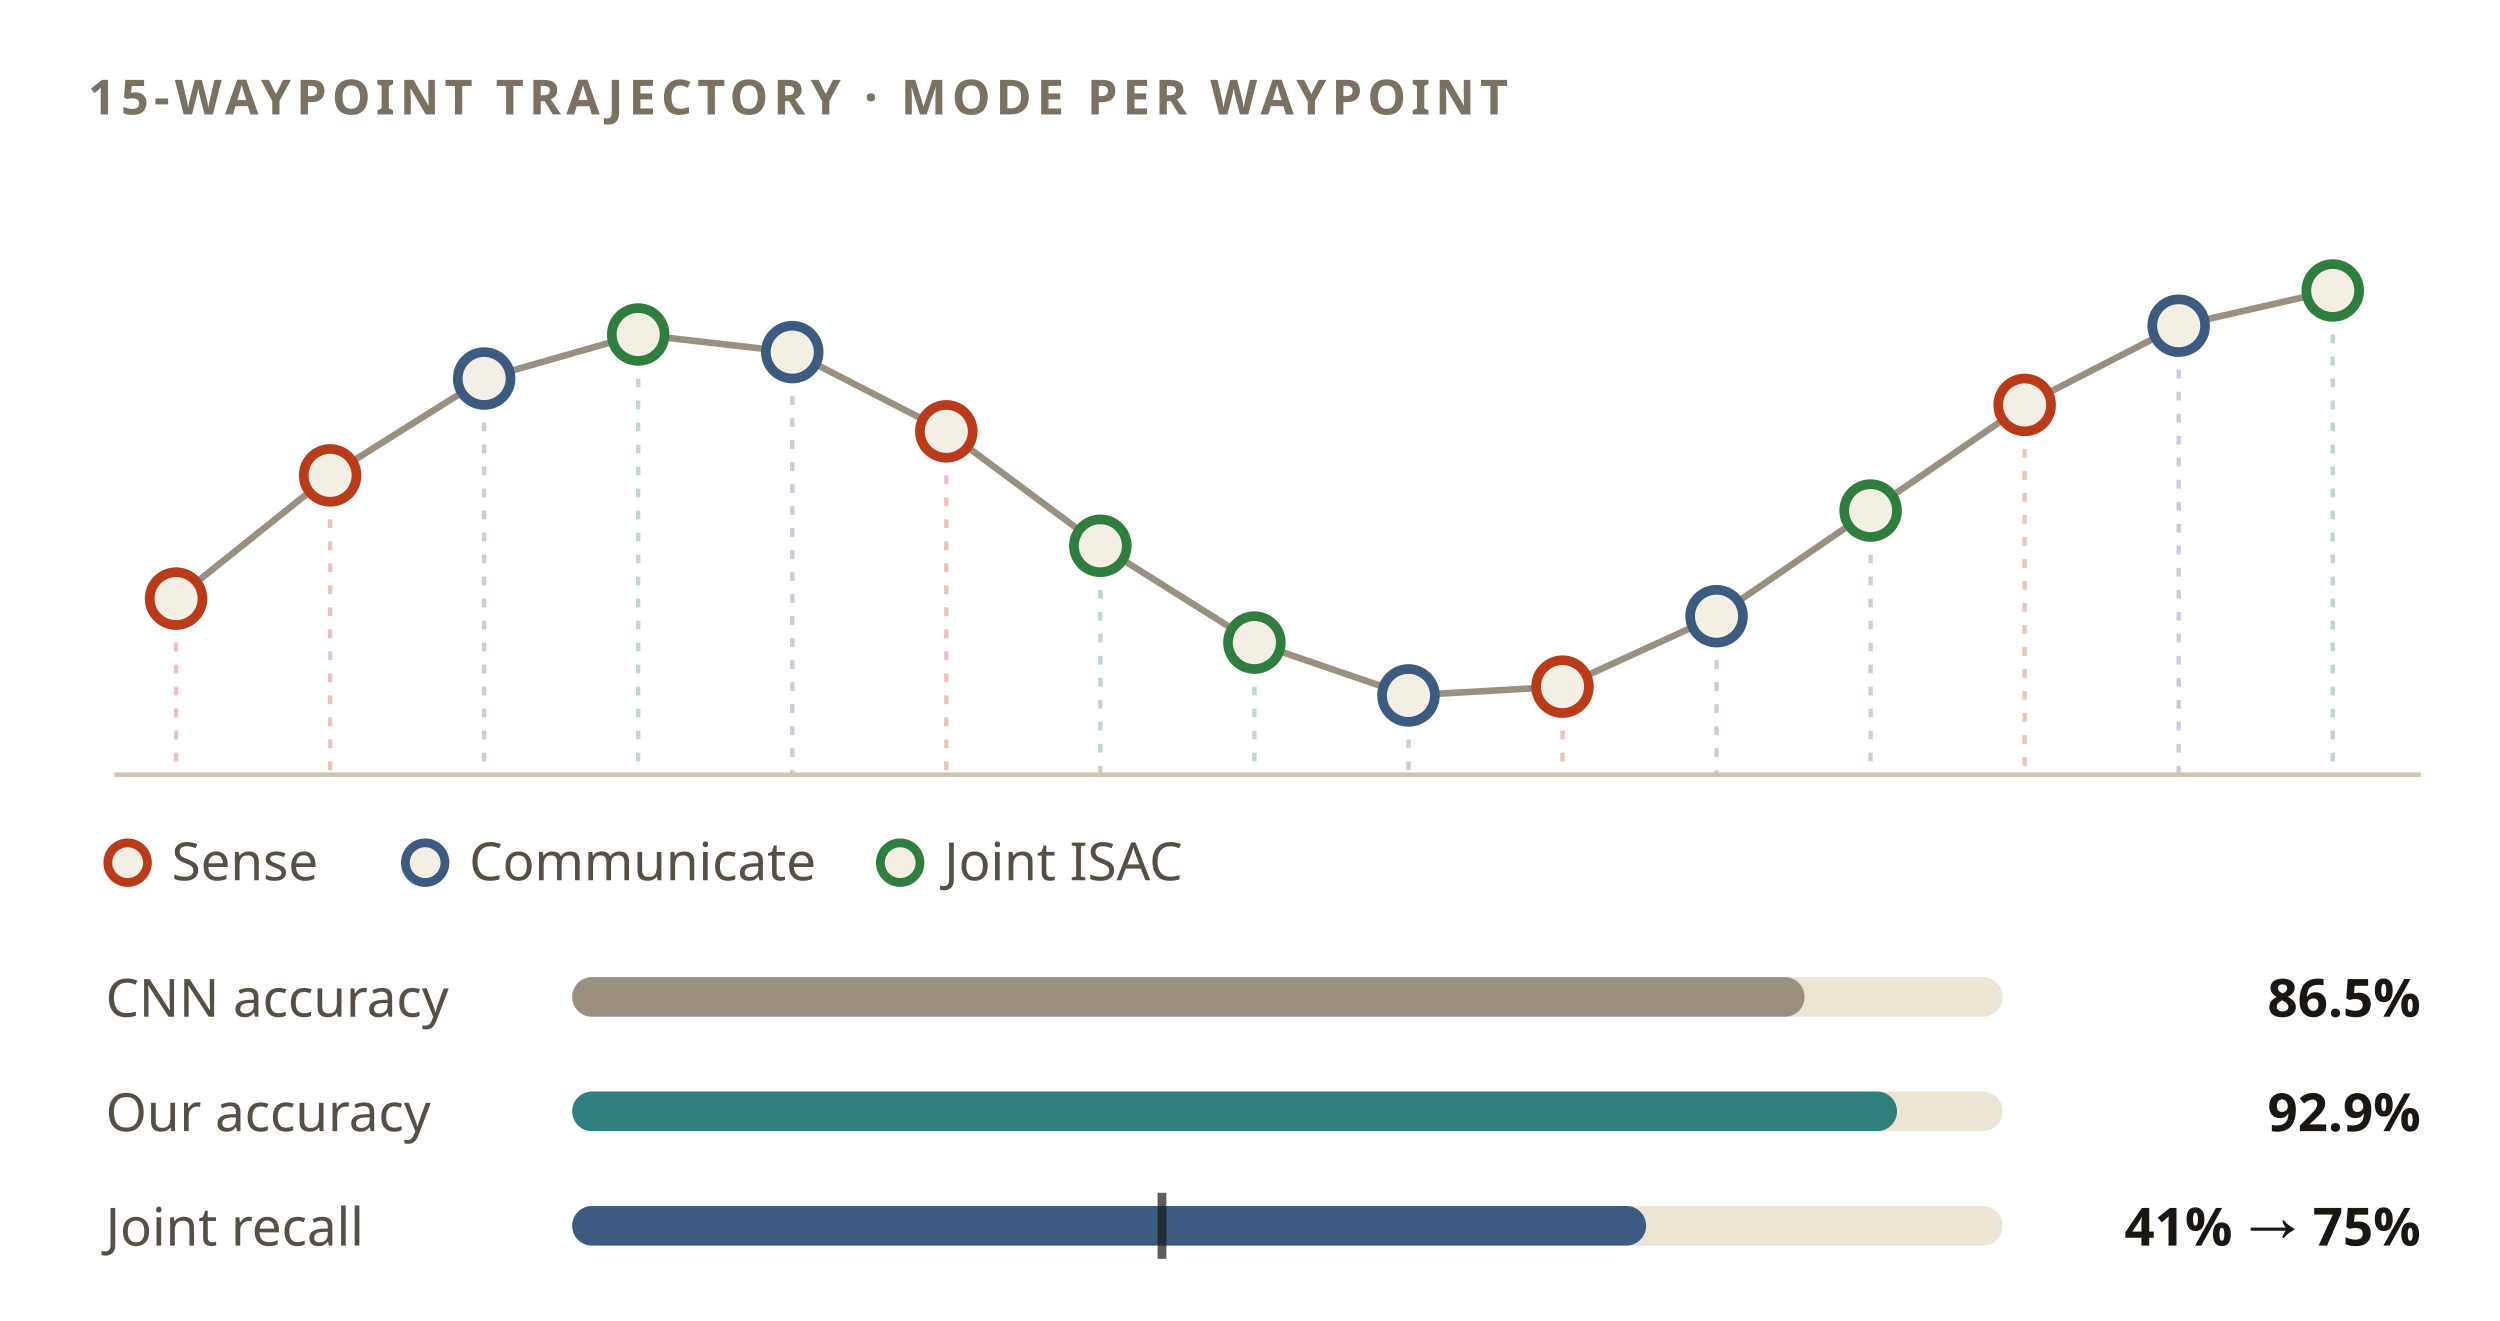
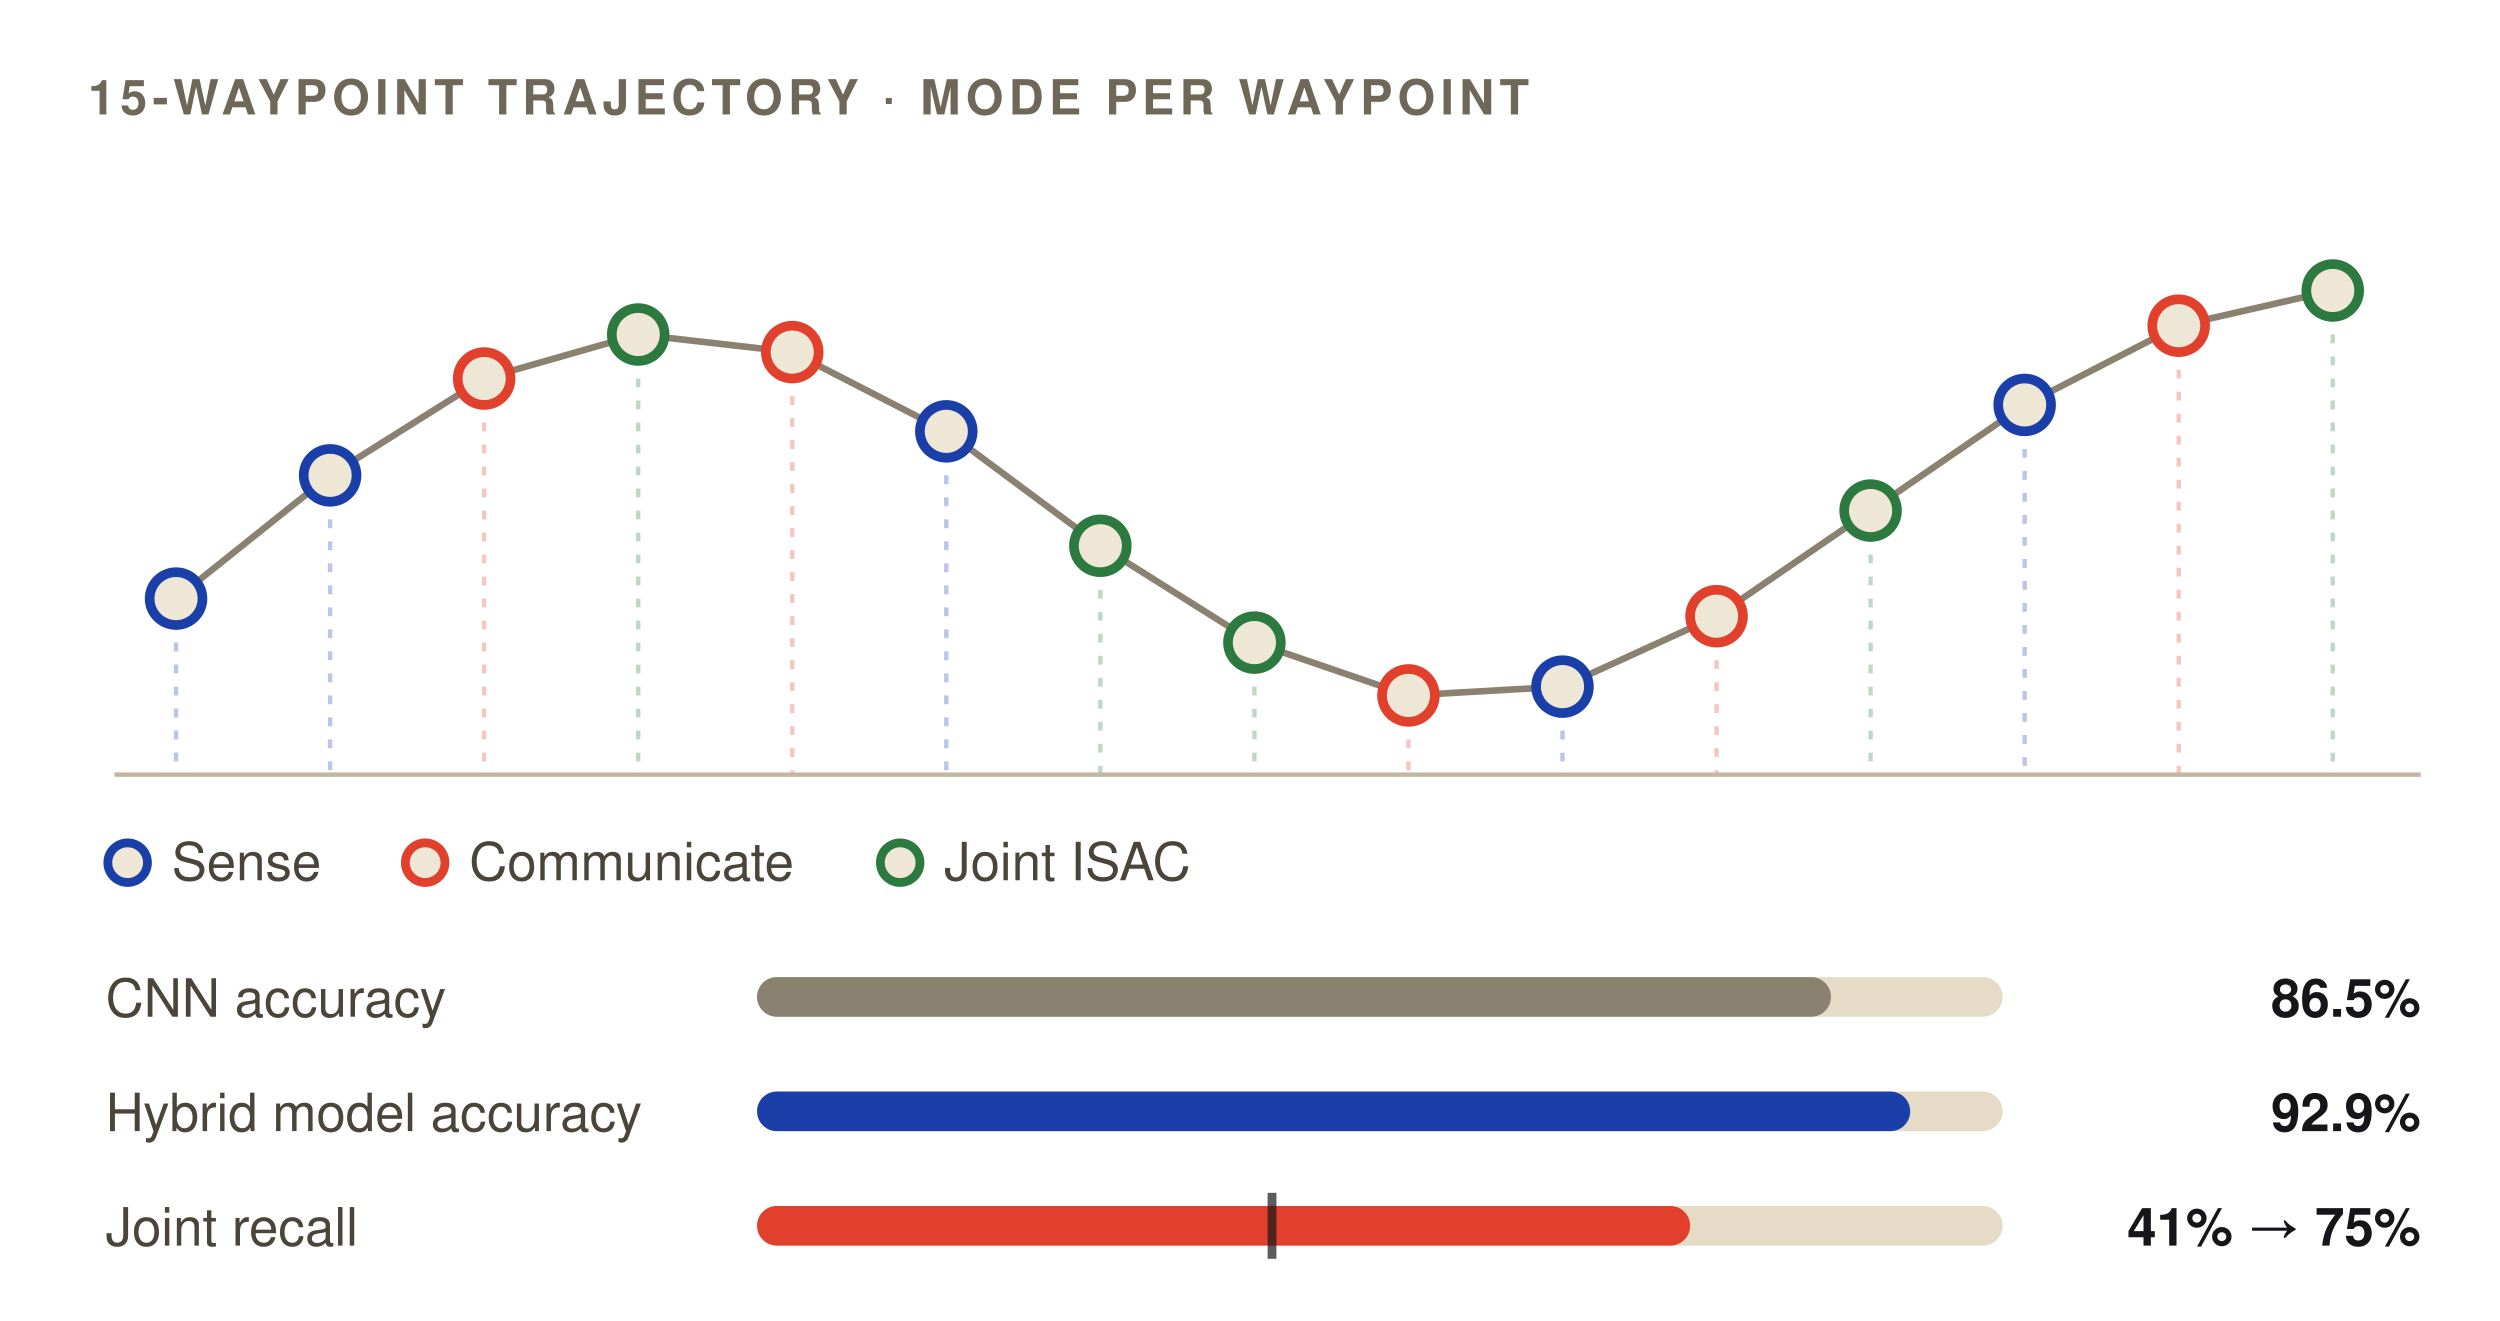
<svg xmlns="http://www.w3.org/2000/svg" width="568" height="300" viewBox="600 32 568 300">
  <style>
- .s{font-family:-apple-system,BlinkMacSystemFont,'Segoe UI','Noto Sans',Helvetica,Arial,sans-serif}
+ .s{font-family:"Segoe UI",Helvetica,Arial,sans-serif}
@keyframes fade{from{opacity:0;transform:translateY(6px)}to{opacity:1;transform:none}}
@keyframes pulse{0%,100%{opacity:.25}50%{opacity:.9}}
.fade{}
.pulse{animation:pulse 2.6s ease-in-out infinite}
</style>
  <defs>
    <marker id="ar" viewBox="0 0 10 10" refX="8" refY="5" markerWidth="6" markerHeight="6" orient="auto">
-       <path d="M0 1L9 5L0 9z" fill="#9a9082" />
+       <path d="M0 1L9 5L0 9z" fill="#8a8170" />
    </marker>
  </defs>
-   <text x="620" y="58" class="s" font-size="11" fill="#7a7163" text-anchor="start" font-weight="600" letter-spacing="1.2">15-WAYPOINT TRAJECTORY  ·  MODE PER WAYPOINT</text>
-   <path d="M640 168 L675 140 L710 118 L745 108 L780 112 L815 130 L850 156 L885 178 L920 190 L955 188 L990 172 L1025 148 L1060 124 L1095 106 L1130 98" fill="none" stroke="#9a9082" stroke-width="1.5" />
-   <line x1="640" y1="168" x2="640" y2="208" stroke="#b93b19" stroke-opacity=".3" stroke-dasharray="2 3" />
-   <circle cx="640" cy="168" r="6" fill="#f4efe4" stroke="#b93b19" stroke-width="2.2" />
-   <line x1="675" y1="140" x2="675" y2="208" stroke="#b93b19" stroke-opacity=".3" stroke-dasharray="2 3" />
-   <circle cx="675" cy="140" r="6" fill="#f4efe4" stroke="#b93b19" stroke-width="2.2" />
-   <line x1="710" y1="118" x2="710" y2="208" stroke="#3d5a80" stroke-opacity=".3" stroke-dasharray="2 3" />
-   <circle cx="710" cy="118" r="6" fill="#f4efe4" stroke="#3d5a80" stroke-width="2.2" />
-   <line x1="745" y1="108" x2="745" y2="208" stroke="#2f7d3f" stroke-opacity=".3" stroke-dasharray="2 3" />
-   <circle cx="745" cy="108" r="6" fill="#f4efe4" stroke="#2f7d3f" stroke-width="2.2" />
-   <line x1="780" y1="112" x2="780" y2="208" stroke="#3d5a80" stroke-opacity=".3" stroke-dasharray="2 3" />
-   <circle cx="780" cy="112" r="6" fill="#f4efe4" stroke="#3d5a80" stroke-width="2.2" />
-   <line x1="815" y1="130" x2="815" y2="208" stroke="#b93b19" stroke-opacity=".3" stroke-dasharray="2 3" />
-   <circle cx="815" cy="130" r="6" fill="#f4efe4" stroke="#b93b19" stroke-width="2.2" />
-   <line x1="850" y1="156" x2="850" y2="208" stroke="#2f7d3f" stroke-opacity=".3" stroke-dasharray="2 3" />
-   <circle cx="850" cy="156" r="6" fill="#f4efe4" stroke="#2f7d3f" stroke-width="2.2" />
-   <line x1="885" y1="178" x2="885" y2="208" stroke="#2f7d3f" stroke-opacity=".3" stroke-dasharray="2 3" />
-   <circle cx="885" cy="178" r="6" fill="#f4efe4" stroke="#2f7d3f" stroke-width="2.2" />
-   <line x1="920" y1="190" x2="920" y2="208" stroke="#3d5a80" stroke-opacity=".3" stroke-dasharray="2 3" />
-   <circle cx="920" cy="190" r="6" fill="#f4efe4" stroke="#3d5a80" stroke-width="2.2" />
-   <line x1="955" y1="188" x2="955" y2="208" stroke="#b93b19" stroke-opacity=".3" stroke-dasharray="2 3" />
-   <circle cx="955" cy="188" r="6" fill="#f4efe4" stroke="#b93b19" stroke-width="2.2" />
-   <line x1="990" y1="172" x2="990" y2="208" stroke="#3d5a80" stroke-opacity=".3" stroke-dasharray="2 3" />
-   <circle cx="990" cy="172" r="6" fill="#f4efe4" stroke="#3d5a80" stroke-width="2.2" />
-   <line x1="1025" y1="148" x2="1025" y2="208" stroke="#2f7d3f" stroke-opacity=".3" stroke-dasharray="2 3" />
-   <circle cx="1025" cy="148" r="6" fill="#f4efe4" stroke="#2f7d3f" stroke-width="2.2" />
-   <line x1="1060" y1="124" x2="1060" y2="208" stroke="#b93b19" stroke-opacity=".3" stroke-dasharray="2 3" />
-   <circle cx="1060" cy="124" r="6" fill="#f4efe4" stroke="#b93b19" stroke-width="2.2" />
-   <line x1="1095" y1="106" x2="1095" y2="208" stroke="#3d5a80" stroke-opacity=".3" stroke-dasharray="2 3" />
-   <circle cx="1095" cy="106" r="6" fill="#f4efe4" stroke="#3d5a80" stroke-width="2.2" />
-   <line x1="1130" y1="98" x2="1130" y2="208" stroke="#2f7d3f" stroke-opacity=".3" stroke-dasharray="2 3" />
-   <circle cx="1130" cy="98" r="6" fill="#f4efe4" stroke="#2f7d3f" stroke-width="2.2" />
-   <path d="M626 208H1150" stroke="#cfc4ae" />
-   <circle r="4.5" fill="#1a1712">
+   <text x="620" y="58" class="s" font-size="11" fill="#6f6858" text-anchor="start" font-weight="600" letter-spacing="1.2">15-WAYPOINT TRAJECTORY  ·  MODE PER WAYPOINT</text>
+   <path d="M640 168 L675 140 L710 118 L745 108 L780 112 L815 130 L850 156 L885 178 L920 190 L955 188 L990 172 L1025 148 L1060 124 L1095 106 L1130 98" fill="none" stroke="#8a8170" stroke-width="1.5" />
+   <line x1="640" y1="168" x2="640" y2="208" stroke="#1b3fa8" stroke-opacity=".3" stroke-dasharray="2 3" />
+   <circle cx="640" cy="168" r="6" fill="#efe7d6" stroke="#1b3fa8" stroke-width="2.2" />
+   <line x1="675" y1="140" x2="675" y2="208" stroke="#1b3fa8" stroke-opacity=".3" stroke-dasharray="2 3" />
+   <circle cx="675" cy="140" r="6" fill="#efe7d6" stroke="#1b3fa8" stroke-width="2.2" />
+   <line x1="710" y1="118" x2="710" y2="208" stroke="#e0402c" stroke-opacity=".3" stroke-dasharray="2 3" />
+   <circle cx="710" cy="118" r="6" fill="#efe7d6" stroke="#e0402c" stroke-width="2.2" />
+   <line x1="745" y1="108" x2="745" y2="208" stroke="#2c7a3f" stroke-opacity=".3" stroke-dasharray="2 3" />
+   <circle cx="745" cy="108" r="6" fill="#efe7d6" stroke="#2c7a3f" stroke-width="2.2" />
+   <line x1="780" y1="112" x2="780" y2="208" stroke="#e0402c" stroke-opacity=".3" stroke-dasharray="2 3" />
+   <circle cx="780" cy="112" r="6" fill="#efe7d6" stroke="#e0402c" stroke-width="2.2" />
+   <line x1="815" y1="130" x2="815" y2="208" stroke="#1b3fa8" stroke-opacity=".3" stroke-dasharray="2 3" />
+   <circle cx="815" cy="130" r="6" fill="#efe7d6" stroke="#1b3fa8" stroke-width="2.2" />
+   <line x1="850" y1="156" x2="850" y2="208" stroke="#2c7a3f" stroke-opacity=".3" stroke-dasharray="2 3" />
+   <circle cx="850" cy="156" r="6" fill="#efe7d6" stroke="#2c7a3f" stroke-width="2.2" />
+   <line x1="885" y1="178" x2="885" y2="208" stroke="#2c7a3f" stroke-opacity=".3" stroke-dasharray="2 3" />
+   <circle cx="885" cy="178" r="6" fill="#efe7d6" stroke="#2c7a3f" stroke-width="2.2" />
+   <line x1="920" y1="190" x2="920" y2="208" stroke="#e0402c" stroke-opacity=".3" stroke-dasharray="2 3" />
+   <circle cx="920" cy="190" r="6" fill="#efe7d6" stroke="#e0402c" stroke-width="2.2" />
+   <line x1="955" y1="188" x2="955" y2="208" stroke="#1b3fa8" stroke-opacity=".3" stroke-dasharray="2 3" />
+   <circle cx="955" cy="188" r="6" fill="#efe7d6" stroke="#1b3fa8" stroke-width="2.2" />
+   <line x1="990" y1="172" x2="990" y2="208" stroke="#e0402c" stroke-opacity=".3" stroke-dasharray="2 3" />
+   <circle cx="990" cy="172" r="6" fill="#efe7d6" stroke="#e0402c" stroke-width="2.2" />
+   <line x1="1025" y1="148" x2="1025" y2="208" stroke="#2c7a3f" stroke-opacity=".3" stroke-dasharray="2 3" />
+   <circle cx="1025" cy="148" r="6" fill="#efe7d6" stroke="#2c7a3f" stroke-width="2.2" />
+   <line x1="1060" y1="124" x2="1060" y2="208" stroke="#1b3fa8" stroke-opacity=".3" stroke-dasharray="2 3" />
+   <circle cx="1060" cy="124" r="6" fill="#efe7d6" stroke="#1b3fa8" stroke-width="2.2" />
+   <line x1="1095" y1="106" x2="1095" y2="208" stroke="#e0402c" stroke-opacity=".3" stroke-dasharray="2 3" />
+   <circle cx="1095" cy="106" r="6" fill="#efe7d6" stroke="#e0402c" stroke-width="2.2" />
+   <line x1="1130" y1="98" x2="1130" y2="208" stroke="#2c7a3f" stroke-opacity=".3" stroke-dasharray="2 3" />
+   <circle cx="1130" cy="98" r="6" fill="#efe7d6" stroke="#2c7a3f" stroke-width="2.2" />
+   <path d="M626 208H1150" stroke="#c4b79e" />
+   <circle r="4.5" fill="#16151a">
    <animateMotion dur="9s" repeatCount="indefinite" path="M640 168 L675 140 L710 118 L745 108 L780 112 L815 130 L850 156 L885 178 L920 190 L955 188 L990 172 L1025 148 L1060 124 L1095 106 L1130 98" />
  </circle>
-   <circle cx="629" cy="228" r="4.5" fill="#f4efe4" stroke="#b93b19" stroke-width="2" />
-   <text x="639" y="232" class="s" font-size="12" fill="#564f45" text-anchor="start" font-weight="500" letter-spacing="0">Sense</text>
-   <circle cx="696.6" cy="228" r="4.5" fill="#f4efe4" stroke="#3d5a80" stroke-width="2" />
-   <text x="706.6" y="232" class="s" font-size="12" fill="#564f45" text-anchor="start" font-weight="500" letter-spacing="0">Communicate</text>
-   <circle cx="804.52" cy="228" r="4.5" fill="#f4efe4" stroke="#2f7d3f" stroke-width="2" />
-   <text x="814.52" y="232" class="s" font-size="12" fill="#564f45" text-anchor="start" font-weight="500" letter-spacing="0">Joint ISAC</text>
-   <text x="624" y="263" class="s" font-size="12" fill="#564f45" text-anchor="start" font-weight="500" letter-spacing="0">CNN accuracy</text>
-   <rect x="730" y="254" width="325" height="9" rx="4.5" fill="#ece5d6" />
-   <rect x="730" y="254" width="280" height="9" rx="4.5" fill="#9a9082">
-     <animate attributeName="width" from="0" to="280" begin="0.30s" dur="1.2s" fill="freeze" calcMode="spline" keySplines=".2 .7 .2 1" keyTimes="0;1" />
+   <circle cx="629" cy="228" r="4.5" fill="#efe7d6" stroke="#1b3fa8" stroke-width="2" />
+   <text x="639" y="232" class="s" font-size="12" fill="#4a4439" text-anchor="start" font-weight="500" letter-spacing="0">Sense</text>
+   <circle cx="696.6" cy="228" r="4.5" fill="#efe7d6" stroke="#e0402c" stroke-width="2" />
+   <text x="706.6" y="232" class="s" font-size="12" fill="#4a4439" text-anchor="start" font-weight="500" letter-spacing="0">Communicate</text>
+   <circle cx="804.52" cy="228" r="4.5" fill="#efe7d6" stroke="#2c7a3f" stroke-width="2" />
+   <text x="814.52" y="232" class="s" font-size="12" fill="#4a4439" text-anchor="start" font-weight="500" letter-spacing="0">Joint ISAC</text>
+   <text x="624" y="263" class="s" font-size="12" fill="#4a4439" text-anchor="start" font-weight="500" letter-spacing="0">CNN accuracy</text>
+   <rect x="772" y="254" width="283" height="9" rx="4.5" fill="#e5dbc6" />
+   <rect x="772" y="254" width="244" height="9" rx="4.5" fill="#8a8170">
+     <animate attributeName="width" from="0" to="244" begin="0.30s" dur="1.2s" fill="freeze" calcMode="spline" keySplines=".2 .7 .2 1" keyTimes="0;1" />
  </rect>
-   <text x="1150" y="263" class="s" font-size="12" fill="#1a1712" text-anchor="end" font-weight="600" letter-spacing="0">86.5%</text>
-   <text x="624" y="289" class="s" font-size="12" fill="#564f45" text-anchor="start" font-weight="500" letter-spacing="0">Our accuracy</text>
-   <rect x="730" y="280" width="325" height="9" rx="4.5" fill="#ece5d6" />
-   <rect x="730" y="280" width="301" height="9" rx="4.5" fill="#2f7f7a">
-     <animate attributeName="width" from="0" to="301" begin="0.55s" dur="1.2s" fill="freeze" calcMode="spline" keySplines=".2 .7 .2 1" keyTimes="0;1" />
+   <text x="1150" y="263" class="s" font-size="12" fill="#16151a" text-anchor="end" font-weight="600" letter-spacing="0">86.5%</text>
+   <text x="624" y="289" class="s" font-size="12" fill="#4a4439" text-anchor="start" font-weight="500" letter-spacing="0">Hybrid model accuracy</text>
+   <rect x="772" y="280" width="283" height="9" rx="4.5" fill="#e5dbc6" />
+   <rect x="772" y="280" width="262" height="9" rx="4.5" fill="#1b3fa8">
+     <animate attributeName="width" from="0" to="262" begin="0.55s" dur="1.2s" fill="freeze" calcMode="spline" keySplines=".2 .7 .2 1" keyTimes="0;1" />
  </rect>
-   <text x="1150" y="289" class="s" font-size="12" fill="#1a1712" text-anchor="end" font-weight="600" letter-spacing="0">92.9%</text>
-   <text x="624" y="315" class="s" font-size="12" fill="#564f45" text-anchor="start" font-weight="500" letter-spacing="0">Joint recall</text>
-   <rect x="730" y="306" width="325" height="9" rx="4.5" fill="#ece5d6" />
-   <rect x="730" y="306" width="244" height="9" rx="4.5" fill="#3d5a80">
-     <animate attributeName="width" from="0" to="244" begin="0.80s" dur="1.2s" fill="freeze" calcMode="spline" keySplines=".2 .7 .2 1" keyTimes="0;1" />
+   <text x="1150" y="289" class="s" font-size="12" fill="#16151a" text-anchor="end" font-weight="600" letter-spacing="0">92.9%</text>
+   <text x="624" y="315" class="s" font-size="12" fill="#4a4439" text-anchor="start" font-weight="500" letter-spacing="0">Joint recall</text>
+   <rect x="772" y="306" width="283" height="9" rx="4.5" fill="#e5dbc6" />
+   <rect x="772" y="306" width="212" height="9" rx="4.5" fill="#e0402c">
+     <animate attributeName="width" from="0" to="212" begin="0.80s" dur="1.2s" fill="freeze" calcMode="spline" keySplines=".2 .7 .2 1" keyTimes="0;1" />
  </rect>
-   <text x="1150" y="315" class="s" font-size="12" fill="#1a1712" text-anchor="end" font-weight="600" letter-spacing="0">41% → 75%</text>
-   <rect x="863" y="303" width="2" height="15" fill="#1a1712" opacity=".7" />
+   <text x="1150" y="315" class="s" font-size="12" fill="#16151a" text-anchor="end" font-weight="600" letter-spacing="0">41% → 75%</text>
+   <rect x="888" y="303" width="2" height="15" fill="#16151a" opacity=".7" />
</svg>
